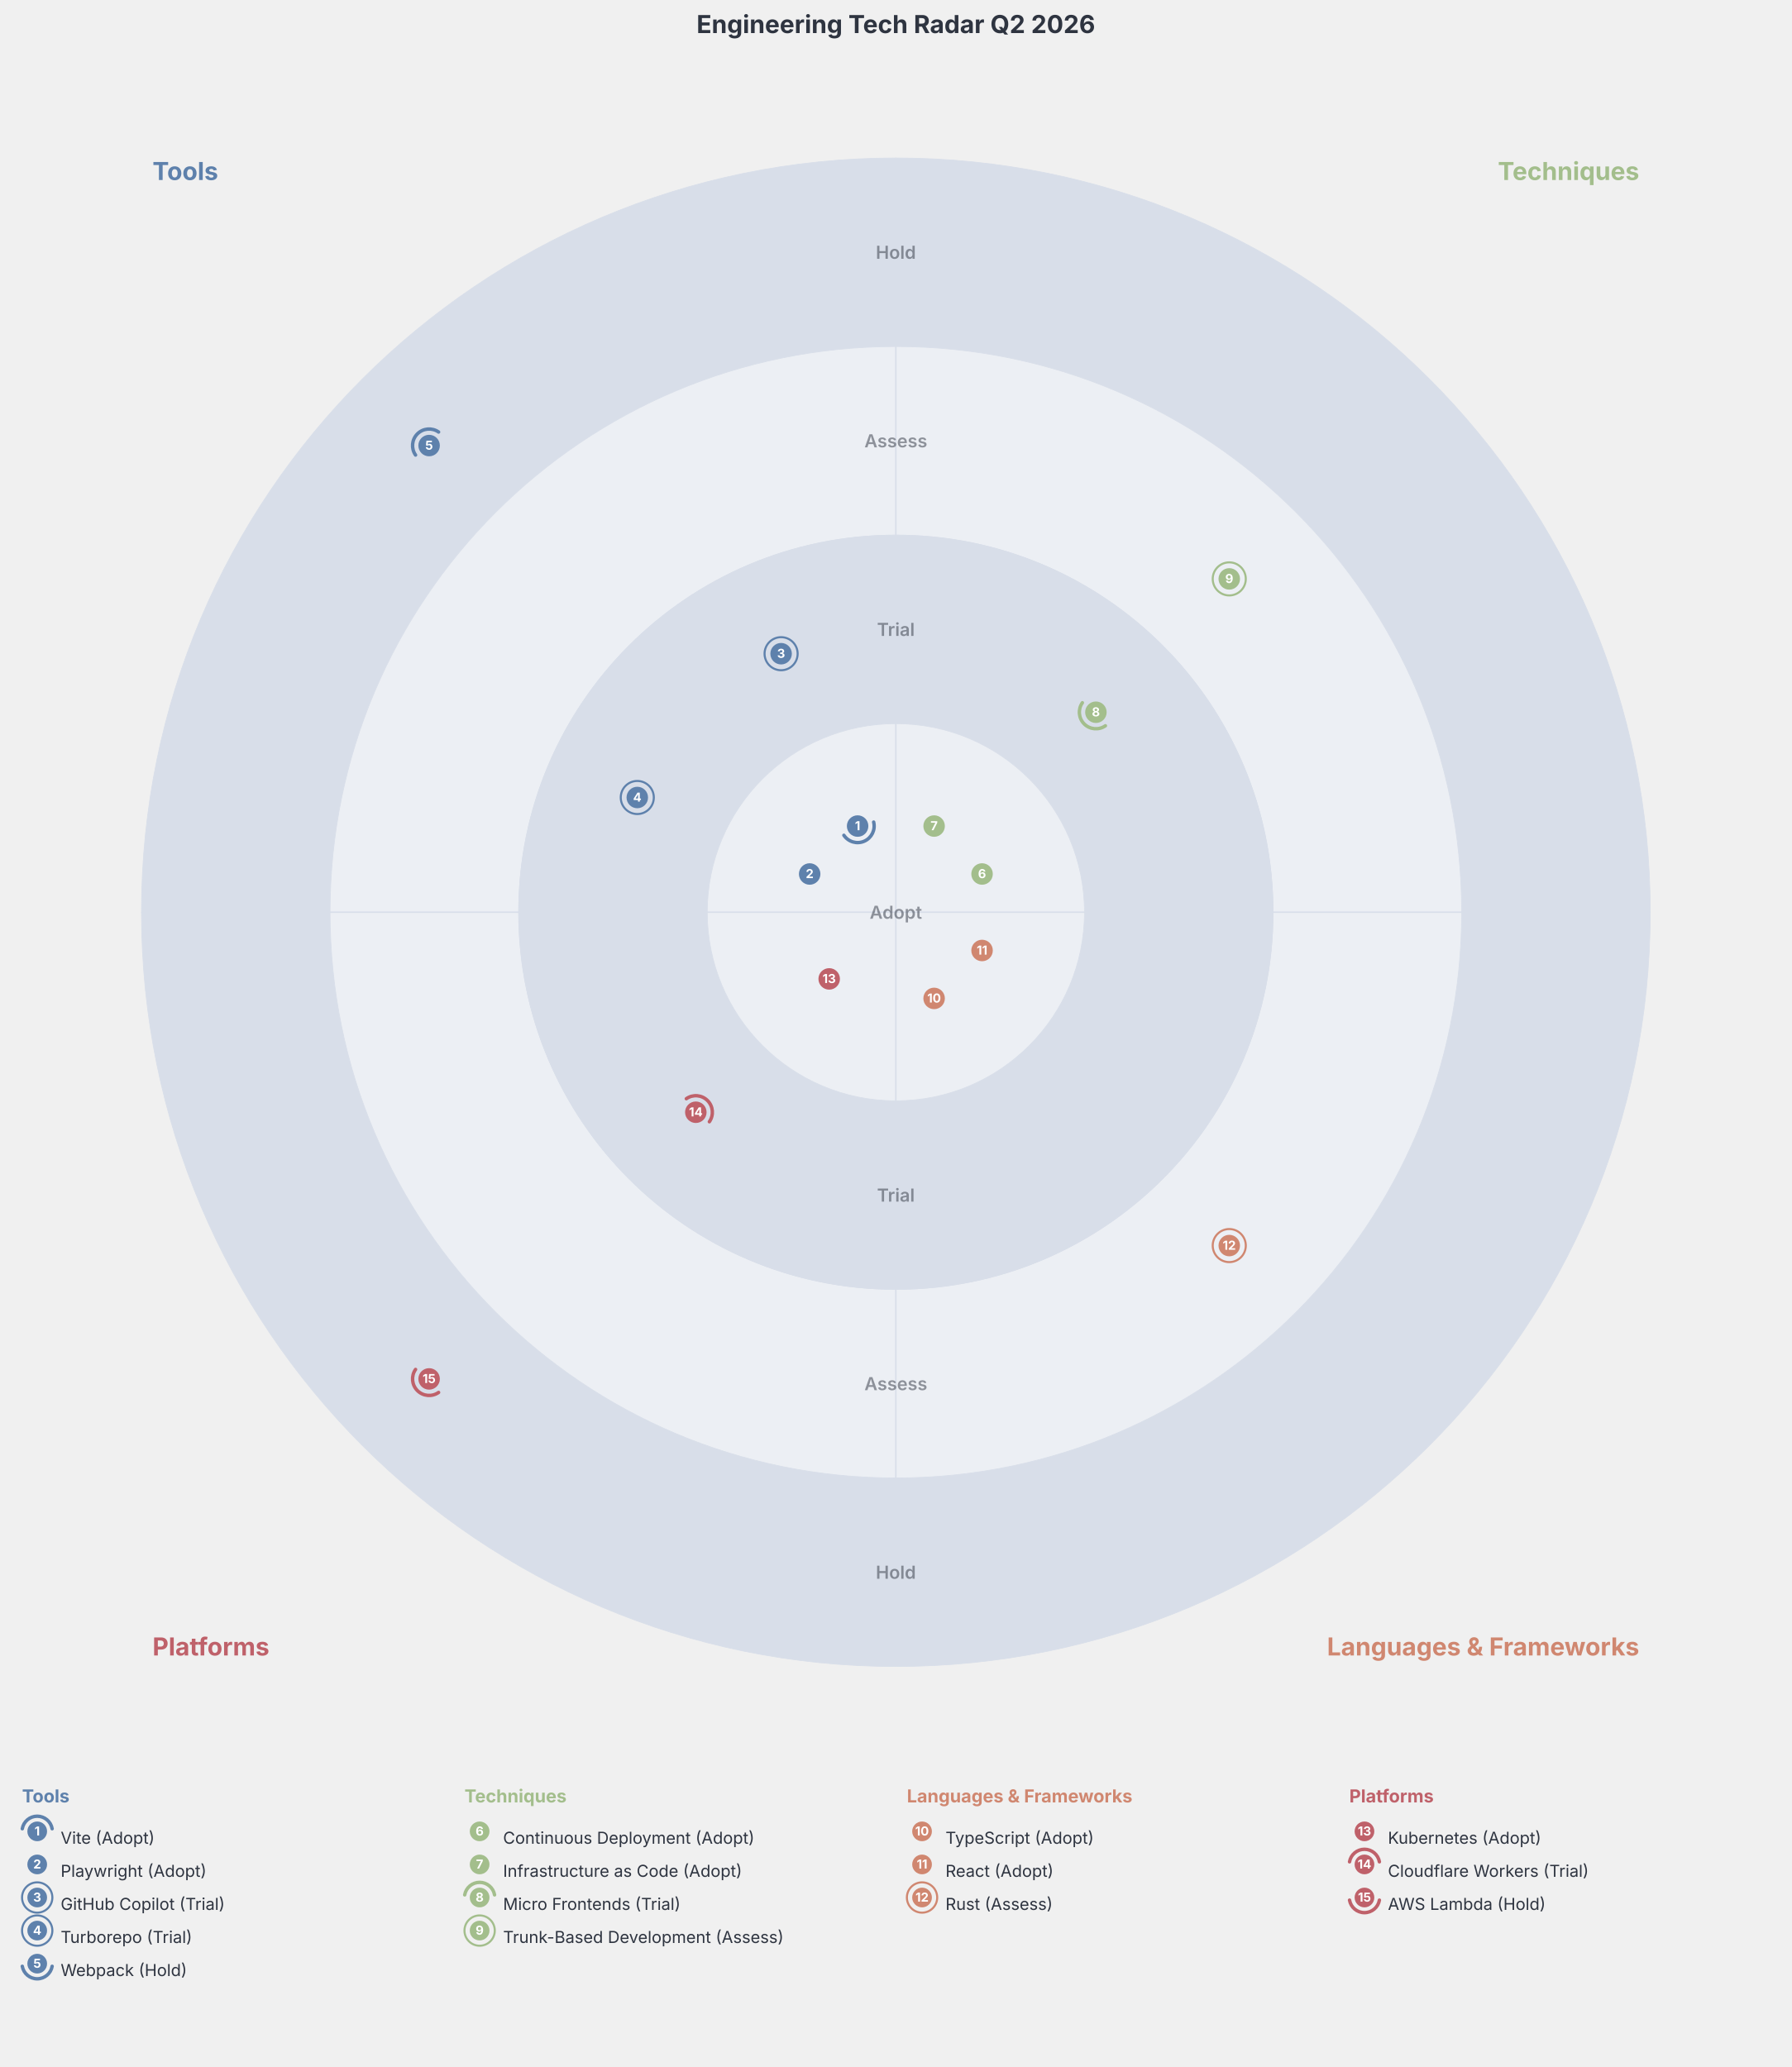
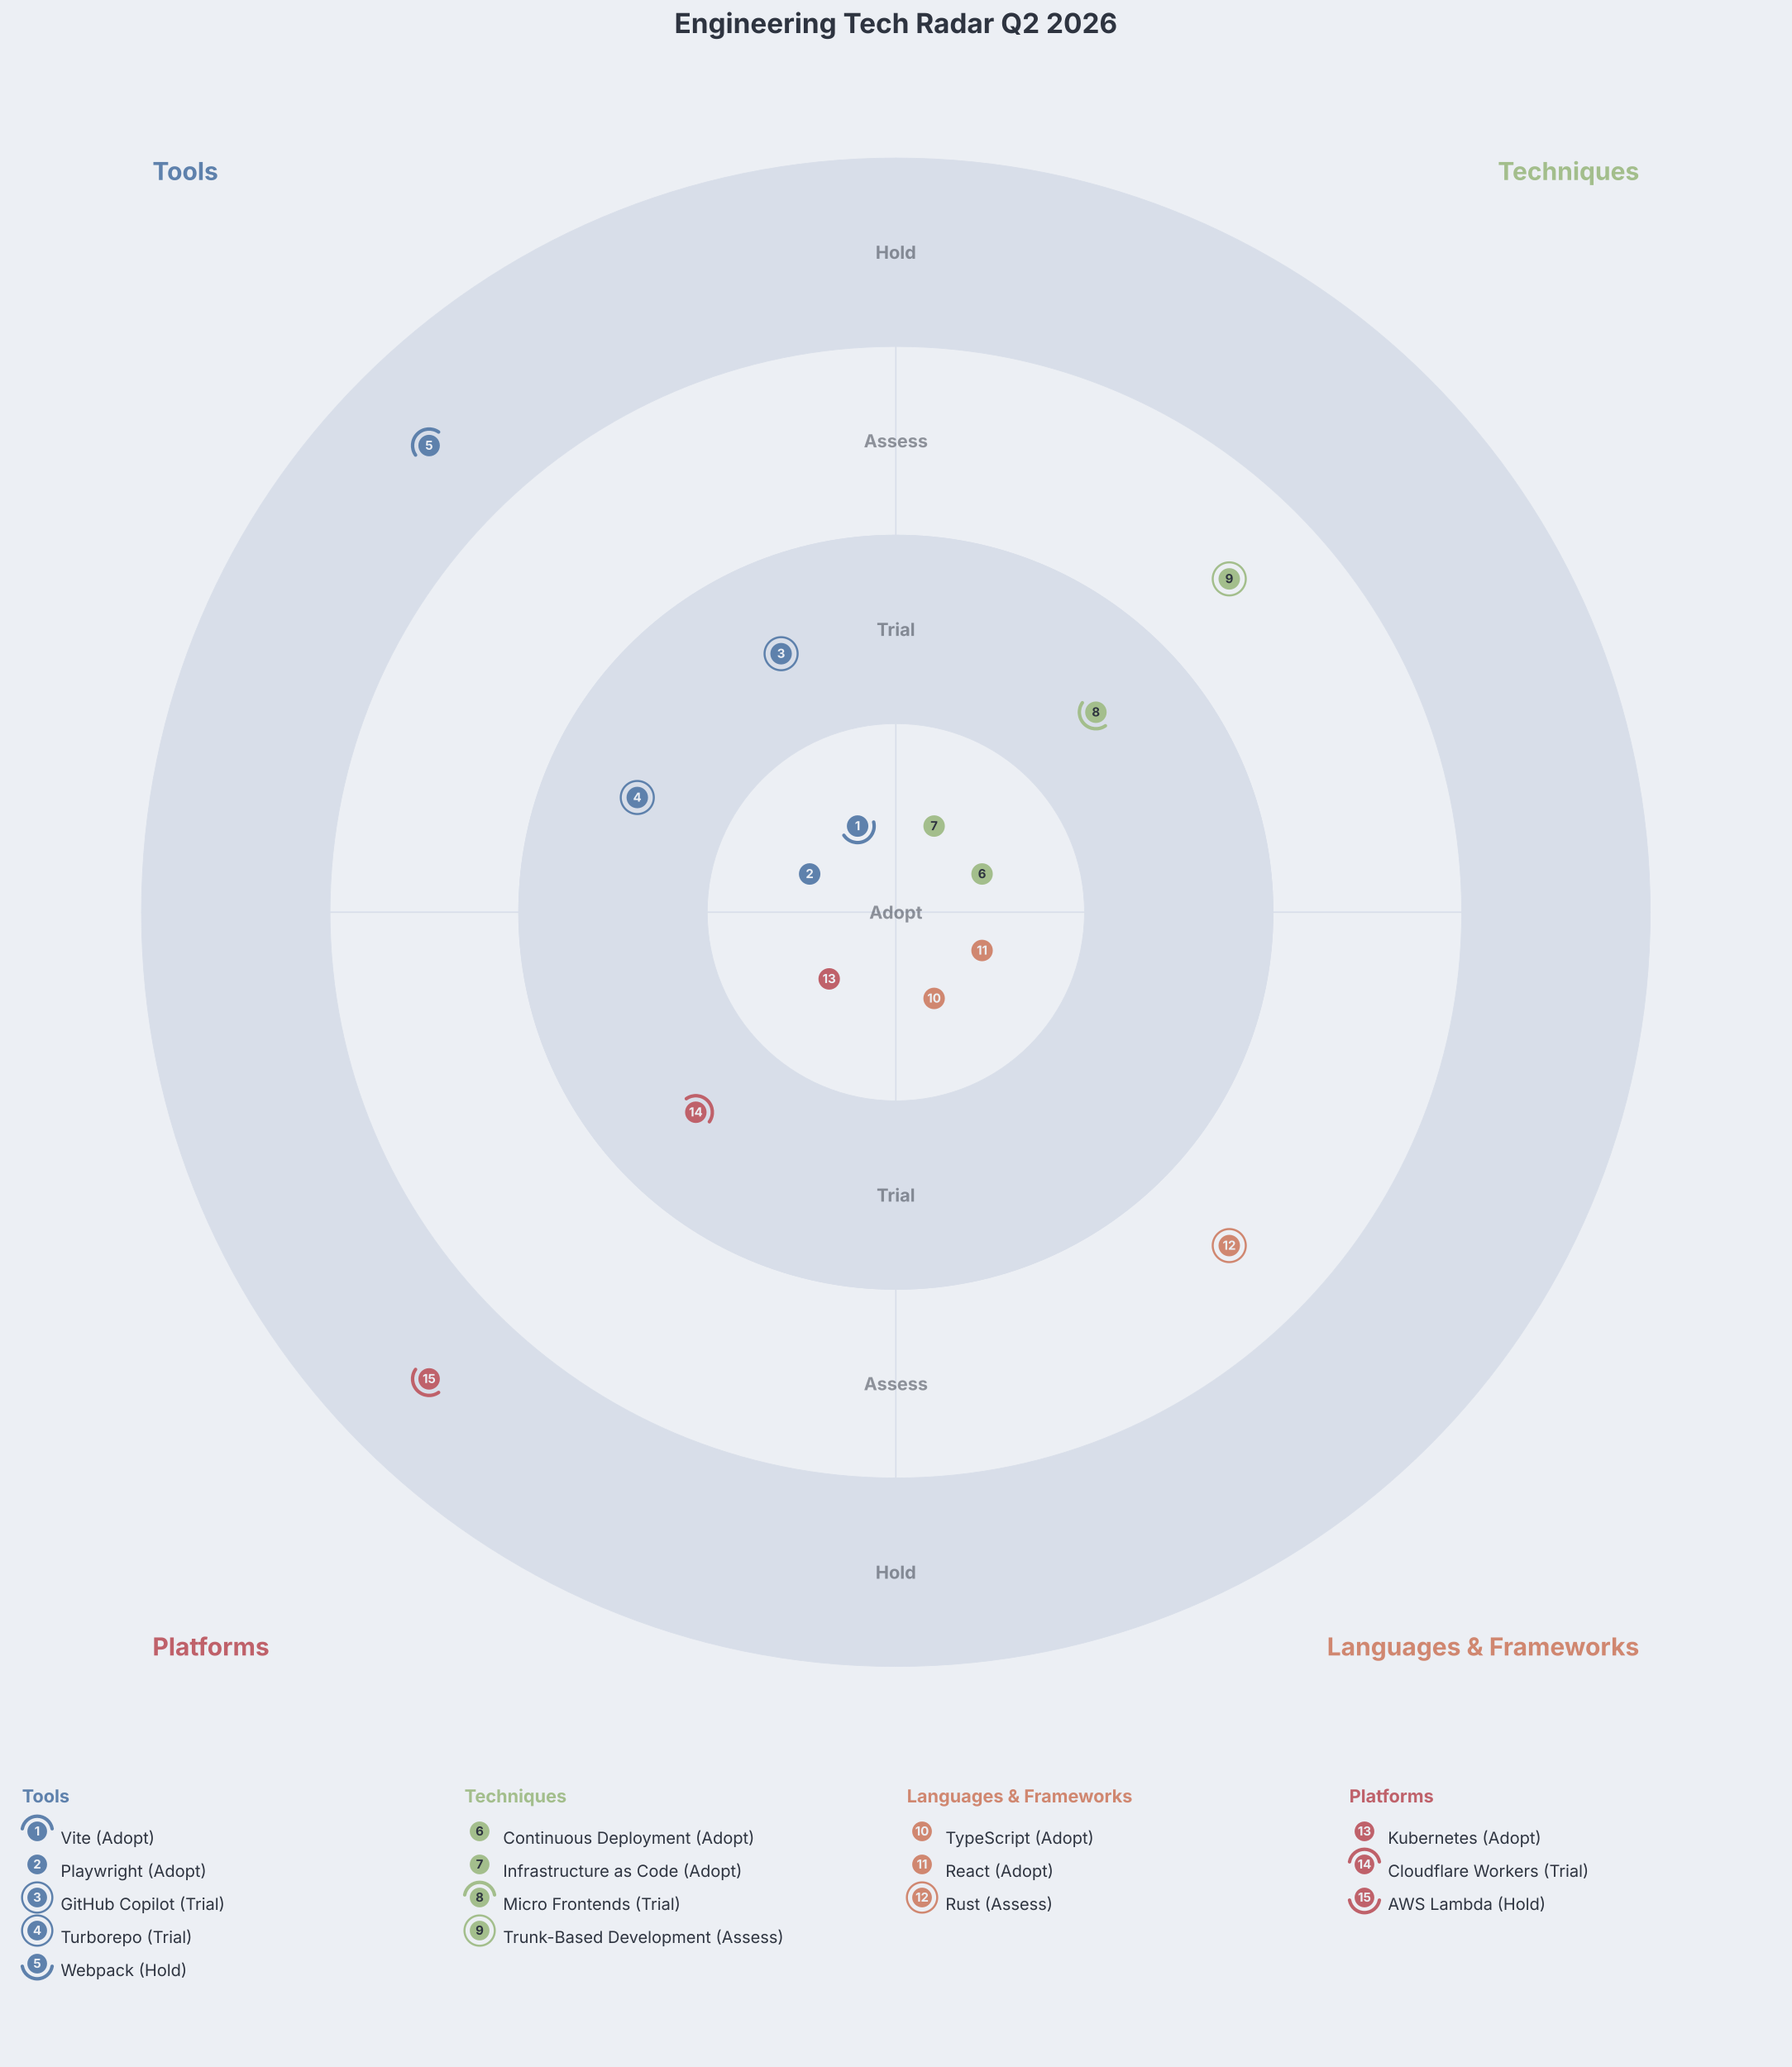
- <svg xmlns="http://www.w3.org/2000/svg" width="1300" height="1500" viewBox="0 0 1300 1500" preserveAspectRatio="xMidYMid meet" style="background: rgb(236, 239, 244); font-family: Inter, system-ui, Avenir, Helvetica, Arial, sans-serif;">
+ <svg xmlns="http://www.w3.org/2000/svg" role="img" aria-label="Tech-radar diagram" width="1300" height="1500" viewBox="0 0 1300 1500" preserveAspectRatio="xMidYMid meet" style="background: rgb(236, 239, 244); font-family: Inter, system-ui, Avenir, Helvetica, Arial, sans-serif;">
  <style>[data-trend]:hover{filter:saturate(1.4) brightness(1.06)}[data-trend]{transition:filter .12s ease, opacity .12s ease}@media (hover:hover){svg:has([data-trend][data-quadrant="top-right"]:hover) [data-trend][data-quadrant="top-right"]{filter:saturate(1.4) brightness(1.06)}svg:has([data-trend][data-quadrant="top-left"]:hover) [data-trend][data-quadrant="top-left"]{filter:saturate(1.4) brightness(1.06)}svg:has([data-trend][data-quadrant="bottom-left"]:hover) [data-trend][data-quadrant="bottom-left"]{filter:saturate(1.4) brightness(1.06)}svg:has([data-trend][data-quadrant="bottom-right"]:hover) [data-trend][data-quadrant="bottom-right"]{filter:saturate(1.4) brightness(1.06)}}</style>
-   <text x="650" y="24" text-anchor="middle" fill="#2e3440" font-family="Inter, system-ui, Avenir, Helvetica, Arial, sans-serif" font-size="18" font-weight="bold">Engineering Tech Radar Q2 2026</text>
+   <rect class="dgmo-canvas-bg" x="0" y="0" width="1300" height="1500" fill="#eceff4" />
+   <text x="650" y="24" text-anchor="middle" fill="#2e3440" font-family="Inter, system-ui, Avenir, Helvetica, Arial, sans-serif" font-size="20" font-weight="bold">Engineering Tech Radar Q2 2026</text>
  <g transform="translate(0, 40)">
    <path d="M1197.36,622 A547.36,547.36 0 0,0 650,74.64 L650,211.48 A410.52,410.52 0 0,1 1060.52,622 Z" fill="#d8dee9" stroke="#d8dee9" stroke-width="0.5" data-ring-segment="" data-quadrant="top-right" data-ring="Hold" />
    <path d="M650,74.64 A547.36,547.36 0 0,0 102.64,622 L239.48,622 A410.52,410.52 0 0,1 650,211.48 Z" fill="#d8dee9" stroke="#d8dee9" stroke-width="0.5" data-ring-segment="" data-quadrant="top-left" data-ring="Hold" />
    <path d="M102.64,622 A547.36,547.36 0 0,0 650,1169.36 L650,1032.52 A410.52,410.52 0 0,1 239.48,622 Z" fill="#d8dee9" stroke="#d8dee9" stroke-width="0.5" data-ring-segment="" data-quadrant="bottom-left" data-ring="Hold" />
    <path d="M650,1169.36 A547.36,547.36 0 0,0 1197.36,622 L1060.52,622 A410.52,410.52 0 0,1 650,1032.52 Z" fill="#d8dee9" stroke="#d8dee9" stroke-width="0.5" data-ring-segment="" data-quadrant="bottom-right" data-ring="Hold" />
    <path d="M1060.52,622 A410.52,410.52 0 0,0 650,211.48 L650,348.32 A273.68,273.68 0 0,1 923.68,622 Z" fill="#eceff4" stroke="#d8dee9" stroke-width="0.5" data-ring-segment="" data-quadrant="top-right" data-ring="Assess" />
    <path d="M650,211.48 A410.52,410.52 0 0,0 239.48,622 L376.32,622 A273.68,273.68 0 0,1 650,348.32 Z" fill="#eceff4" stroke="#d8dee9" stroke-width="0.5" data-ring-segment="" data-quadrant="top-left" data-ring="Assess" />
    <path d="M239.48,622 A410.52,410.52 0 0,0 650,1032.52 L650,895.68 A273.68,273.68 0 0,1 376.32,622 Z" fill="#eceff4" stroke="#d8dee9" stroke-width="0.5" data-ring-segment="" data-quadrant="bottom-left" data-ring="Assess" />
    <path d="M650,1032.52 A410.52,410.52 0 0,0 1060.52,622 L923.68,622 A273.68,273.68 0 0,1 650,895.68 Z" fill="#eceff4" stroke="#d8dee9" stroke-width="0.5" data-ring-segment="" data-quadrant="bottom-right" data-ring="Assess" />
    <path d="M923.68,622 A273.68,273.68 0 0,0 650,348.32 L650,485.16 A136.84,136.84 0 0,1 786.84,622 Z" fill="#d8dee9" stroke="#d8dee9" stroke-width="0.5" data-ring-segment="" data-quadrant="top-right" data-ring="Trial" />
    <path d="M650,348.32 A273.68,273.68 0 0,0 376.32,622 L513.16,622 A136.84,136.84 0 0,1 650,485.16 Z" fill="#d8dee9" stroke="#d8dee9" stroke-width="0.5" data-ring-segment="" data-quadrant="top-left" data-ring="Trial" />
    <path d="M376.32,622 A273.68,273.68 0 0,0 650,895.68 L650,758.84 A136.84,136.84 0 0,1 513.16,622 Z" fill="#d8dee9" stroke="#d8dee9" stroke-width="0.5" data-ring-segment="" data-quadrant="bottom-left" data-ring="Trial" />
    <path d="M650,895.68 A273.68,273.68 0 0,0 923.68,622 L786.84,622 A136.84,136.84 0 0,1 650,758.84 Z" fill="#d8dee9" stroke="#d8dee9" stroke-width="0.5" data-ring-segment="" data-quadrant="bottom-right" data-ring="Trial" />
    <path d="M650,622 L786.84,622 A136.84,136.84 0 0,0 650,485.16 Z" fill="#eceff4" stroke="#d8dee9" stroke-width="0.5" data-ring-segment="" data-quadrant="top-right" data-ring="Adopt" />
    <path d="M650,622 L650,485.16 A136.84,136.84 0 0,0 513.16,622 Z" fill="#eceff4" stroke="#d8dee9" stroke-width="0.5" data-ring-segment="" data-quadrant="top-left" data-ring="Adopt" />
    <path d="M650,622 L513.16,622 A136.84,136.84 0 0,0 650,758.84 Z" fill="#eceff4" stroke="#d8dee9" stroke-width="0.5" data-ring-segment="" data-quadrant="bottom-left" data-ring="Adopt" />
    <path d="M650,622 L650,758.84 A136.84,136.84 0 0,0 786.84,622 Z" fill="#eceff4" stroke="#d8dee9" stroke-width="0.5" data-ring-segment="" data-quadrant="bottom-right" data-ring="Adopt" />
    <line x1="102.64" y1="622" x2="1197.36" y2="622" stroke="#d8dee9" stroke-width="1" />
    <line x1="650" y1="74.64" x2="650" y2="1169.36" stroke="#d8dee9" stroke-width="1" />
-     <text x="650" y="622" text-anchor="middle" dominant-baseline="central" fill="#2e3440" font-family="Inter, system-ui, Avenir, Helvetica, Arial, sans-serif" font-size="13" font-weight="600" opacity="0.5">Adopt</text>
-     <text x="650" y="416.74" text-anchor="middle" dominant-baseline="central" fill="#2e3440" font-family="Inter, system-ui, Avenir, Helvetica, Arial, sans-serif" font-size="13" font-weight="600" opacity="0.5">Trial</text>
-     <text x="650" y="827.26" text-anchor="middle" dominant-baseline="central" fill="#2e3440" font-family="Inter, system-ui, Avenir, Helvetica, Arial, sans-serif" font-size="13" font-weight="600" opacity="0.5">Trial</text>
-     <text x="650" y="279.9" text-anchor="middle" dominant-baseline="central" fill="#2e3440" font-family="Inter, system-ui, Avenir, Helvetica, Arial, sans-serif" font-size="13" font-weight="600" opacity="0.5">Assess</text>
-     <text x="650" y="964.1" text-anchor="middle" dominant-baseline="central" fill="#2e3440" font-family="Inter, system-ui, Avenir, Helvetica, Arial, sans-serif" font-size="13" font-weight="600" opacity="0.5">Assess</text>
-     <text x="650" y="143.06" text-anchor="middle" dominant-baseline="central" fill="#2e3440" font-family="Inter, system-ui, Avenir, Helvetica, Arial, sans-serif" font-size="13" font-weight="600" opacity="0.5">Hold</text>
-     <text x="650" y="1100.94" text-anchor="middle" dominant-baseline="central" fill="#2e3440" font-family="Inter, system-ui, Avenir, Helvetica, Arial, sans-serif" font-size="13" font-weight="600" opacity="0.5">Hold</text>
+     <text x="650" y="622" text-anchor="middle" dominant-baseline="central" fill="#2e3440" font-family="Inter, system-ui, Avenir, Helvetica, Arial, sans-serif" font-size="13" font-weight="bold" opacity="0.5">Adopt</text>
+     <text x="650" y="416.74" text-anchor="middle" dominant-baseline="central" fill="#2e3440" font-family="Inter, system-ui, Avenir, Helvetica, Arial, sans-serif" font-size="13" font-weight="bold" opacity="0.5">Trial</text>
+     <text x="650" y="827.26" text-anchor="middle" dominant-baseline="central" fill="#2e3440" font-family="Inter, system-ui, Avenir, Helvetica, Arial, sans-serif" font-size="13" font-weight="bold" opacity="0.5">Trial</text>
+     <text x="650" y="279.9" text-anchor="middle" dominant-baseline="central" fill="#2e3440" font-family="Inter, system-ui, Avenir, Helvetica, Arial, sans-serif" font-size="13" font-weight="bold" opacity="0.5">Assess</text>
+     <text x="650" y="964.1" text-anchor="middle" dominant-baseline="central" fill="#2e3440" font-family="Inter, system-ui, Avenir, Helvetica, Arial, sans-serif" font-size="13" font-weight="bold" opacity="0.5">Assess</text>
+     <text x="650" y="143.06" text-anchor="middle" dominant-baseline="central" fill="#2e3440" font-family="Inter, system-ui, Avenir, Helvetica, Arial, sans-serif" font-size="13" font-weight="bold" opacity="0.5">Hold</text>
+     <text x="650" y="1100.94" text-anchor="middle" dominant-baseline="central" fill="#2e3440" font-family="Inter, system-ui, Avenir, Helvetica, Arial, sans-serif" font-size="13" font-weight="bold" opacity="0.5">Hold</text>
    <g data-line-number="9" style="cursor: pointer;">
      <text x="1189.36" y="90.64" text-anchor="end" fill="#a3be8c" font-family="Inter, system-ui, Avenir, Helvetica, Arial, sans-serif" font-size="18" font-weight="bold">Techniques</text>
    </g>
    <g data-line-number="17" style="cursor: pointer;">
      <text x="110.64" y="90.64" text-anchor="start" fill="#5e81ac" font-family="Inter, system-ui, Avenir, Helvetica, Arial, sans-serif" font-size="18" font-weight="bold">Tools</text>
    </g>
    <g data-line-number="26" style="cursor: pointer;">
      <text x="110.64" y="1161.36" text-anchor="start" fill="#bf616a" font-family="Inter, system-ui, Avenir, Helvetica, Arial, sans-serif" font-size="18" font-weight="bold">Platforms</text>
    </g>
    <g data-line-number="32" style="cursor: pointer;">
      <text x="1189.36" y="1161.36" text-anchor="end" fill="#d08770" font-family="Inter, system-ui, Avenir, Helvetica, Arial, sans-serif" font-size="18" font-weight="bold">Languages &amp; Frameworks</text>
    </g>
    <g data-line-number="10" data-quadrant="top-right" data-ring="Adopt" data-trend="stable" style="cursor: pointer;">
      <circle cx="712.538" cy="594.245" r="7.8" fill="#a3be8c" />
-       <text x="712.538" y="597.245" text-anchor="middle" fill="#fff" font-family="Inter, system-ui, Avenir, Helvetica, Arial, sans-serif" font-size="9" font-weight="bold">6</text>
+       <text x="712.538" y="597.245" text-anchor="middle" fill="#2e3440" font-family="Inter, system-ui, Avenir, Helvetica, Arial, sans-serif" font-size="9" font-weight="bold">6</text>
    </g>
    <g data-line-number="12" data-quadrant="top-right" data-ring="Adopt" data-trend="stable" style="cursor: pointer;">
      <circle cx="677.755" cy="559.462" r="7.8" fill="#a3be8c" />
-       <text x="677.755" y="562.462" text-anchor="middle" fill="#fff" font-family="Inter, system-ui, Avenir, Helvetica, Arial, sans-serif" font-size="9" font-weight="bold">7</text>
+       <text x="677.755" y="562.462" text-anchor="middle" fill="#2e3440" font-family="Inter, system-ui, Avenir, Helvetica, Arial, sans-serif" font-size="9" font-weight="bold">7</text>
    </g>
    <g data-line-number="13" data-quadrant="top-right" data-ring="Trial" data-trend="up" style="cursor: pointer;">
      <circle cx="795.141" cy="476.859" r="7.8" fill="#a3be8c" />
      <path d="M802.024,486.689 A12,12 0 0,1 785.311,469.976" fill="none" stroke="#a3be8c" stroke-width="2.5" stroke-linecap="round" />
-       <text x="795.141" y="479.859" text-anchor="middle" fill="#fff" font-family="Inter, system-ui, Avenir, Helvetica, Arial, sans-serif" font-size="9" font-weight="bold">8</text>
+       <text x="795.141" y="479.859" text-anchor="middle" fill="#2e3440" font-family="Inter, system-ui, Avenir, Helvetica, Arial, sans-serif" font-size="9" font-weight="bold">8</text>
    </g>
    <g data-line-number="15" data-quadrant="top-right" data-ring="Assess" data-trend="new" style="cursor: pointer;">
      <circle cx="891.901" cy="380.099" r="7.8" fill="#a3be8c" />
      <circle cx="891.901" cy="380.099" r="12" fill="none" stroke="#a3be8c" stroke-width="1.5" />
-       <text x="891.901" y="383.099" text-anchor="middle" fill="#fff" font-family="Inter, system-ui, Avenir, Helvetica, Arial, sans-serif" font-size="9" font-weight="bold">9</text>
+       <text x="891.901" y="383.099" text-anchor="middle" fill="#2e3440" font-family="Inter, system-ui, Avenir, Helvetica, Arial, sans-serif" font-size="9" font-weight="bold">9</text>
    </g>
    <g data-line-number="18" data-quadrant="top-left" data-ring="Trial" data-trend="new" style="cursor: pointer;">
      <circle cx="566.735" cy="434.387" r="7.8" fill="#5e81ac" />
      <circle cx="566.735" cy="434.387" r="12" fill="none" stroke="#5e81ac" stroke-width="1.5" />
-       <text x="566.735" y="437.387" text-anchor="middle" fill="#fff" font-family="Inter, system-ui, Avenir, Helvetica, Arial, sans-serif" font-size="9" font-weight="bold">3</text>
+       <text x="566.735" y="437.387" text-anchor="middle" fill="#eceff4" font-family="Inter, system-ui, Avenir, Helvetica, Arial, sans-serif" font-size="9" font-weight="bold">3</text>
    </g>
    <g data-line-number="24" data-quadrant="top-left" data-ring="Trial" data-trend="new" style="cursor: pointer;">
      <circle cx="462.387" cy="538.735" r="7.8" fill="#5e81ac" />
      <circle cx="462.387" cy="538.735" r="12" fill="none" stroke="#5e81ac" stroke-width="1.5" />
-       <text x="462.387" y="541.735" text-anchor="middle" fill="#fff" font-family="Inter, system-ui, Avenir, Helvetica, Arial, sans-serif" font-size="9" font-weight="bold">4</text>
+       <text x="462.387" y="541.735" text-anchor="middle" fill="#eceff4" font-family="Inter, system-ui, Avenir, Helvetica, Arial, sans-serif" font-size="9" font-weight="bold">4</text>
    </g>
    <g data-line-number="20" data-quadrant="top-left" data-ring="Adopt" data-trend="up" style="cursor: pointer;">
      <circle cx="622.245" cy="559.462" r="7.8" fill="#5e81ac" />
      <path d="M633.892,556.573 A12,12 0 0,1 612.288,566.161" fill="none" stroke="#5e81ac" stroke-width="2.5" stroke-linecap="round" />
-       <text x="622.245" y="562.462" text-anchor="middle" fill="#fff" font-family="Inter, system-ui, Avenir, Helvetica, Arial, sans-serif" font-size="9" font-weight="bold">1</text>
+       <text x="622.245" y="562.462" text-anchor="middle" fill="#eceff4" font-family="Inter, system-ui, Avenir, Helvetica, Arial, sans-serif" font-size="9" font-weight="bold">1</text>
    </g>
    <g data-line-number="23" data-quadrant="top-left" data-ring="Adopt" data-trend="stable" style="cursor: pointer;">
      <circle cx="587.462" cy="594.245" r="7.8" fill="#5e81ac" />
-       <text x="587.462" y="597.245" text-anchor="middle" fill="#fff" font-family="Inter, system-ui, Avenir, Helvetica, Arial, sans-serif" font-size="9" font-weight="bold">2</text>
+       <text x="587.462" y="597.245" text-anchor="middle" fill="#eceff4" font-family="Inter, system-ui, Avenir, Helvetica, Arial, sans-serif" font-size="9" font-weight="bold">2</text>
    </g>
    <g data-line-number="21" data-quadrant="top-left" data-ring="Hold" data-trend="down" style="cursor: pointer;">
      <circle cx="311.338" cy="283.338" r="7.8" fill="#5e81ac" />
      <path d="M301.508,290.221 A12,12 0 0,1 318.221,273.508" fill="none" stroke="#5e81ac" stroke-width="2.5" stroke-linecap="round" />
-       <text x="311.338" y="286.338" text-anchor="middle" fill="#fff" font-family="Inter, system-ui, Avenir, Helvetica, Arial, sans-serif" font-size="9" font-weight="bold">5</text>
+       <text x="311.338" y="286.338" text-anchor="middle" fill="#eceff4" font-family="Inter, system-ui, Avenir, Helvetica, Arial, sans-serif" font-size="9" font-weight="bold">5</text>
    </g>
    <g data-line-number="27" data-quadrant="bottom-left" data-ring="Adopt" data-trend="stable" style="cursor: pointer;">
      <circle cx="601.62" cy="670.38" r="7.8" fill="#bf616a" />
-       <text x="601.62" y="673.38" text-anchor="middle" fill="#fff" font-family="Inter, system-ui, Avenir, Helvetica, Arial, sans-serif" font-size="9" font-weight="bold">13</text>
+       <text x="601.62" y="673.38" text-anchor="middle" fill="#eceff4" font-family="Inter, system-ui, Avenir, Helvetica, Arial, sans-serif" font-size="9" font-weight="bold">13</text>
    </g>
    <g data-line-number="28" data-quadrant="bottom-left" data-ring="Trial" data-trend="up" style="cursor: pointer;">
      <circle cx="504.859" cy="767.141" r="7.8" fill="#bf616a" />
      <path d="M497.976,757.311 A12,12 0 0,1 514.689,774.024" fill="none" stroke="#bf616a" stroke-width="2.5" stroke-linecap="round" />
-       <text x="504.859" y="770.141" text-anchor="middle" fill="#fff" font-family="Inter, system-ui, Avenir, Helvetica, Arial, sans-serif" font-size="9" font-weight="bold">14</text>
+       <text x="504.859" y="770.141" text-anchor="middle" fill="#eceff4" font-family="Inter, system-ui, Avenir, Helvetica, Arial, sans-serif" font-size="9" font-weight="bold">14</text>
    </g>
    <g data-line-number="29" data-quadrant="bottom-left" data-ring="Hold" data-trend="down" style="cursor: pointer;">
      <circle cx="311.338" cy="960.662" r="7.8" fill="#bf616a" />
      <path d="M318.221,970.492 A12,12 0 0,1 301.508,953.779" fill="none" stroke="#bf616a" stroke-width="2.5" stroke-linecap="round" />
-       <text x="311.338" y="963.662" text-anchor="middle" fill="#fff" font-family="Inter, system-ui, Avenir, Helvetica, Arial, sans-serif" font-size="9" font-weight="bold">15</text>
+       <text x="311.338" y="963.662" text-anchor="middle" fill="#eceff4" font-family="Inter, system-ui, Avenir, Helvetica, Arial, sans-serif" font-size="9" font-weight="bold">15</text>
    </g>
    <g data-line-number="33" data-quadrant="bottom-right" data-ring="Adopt" data-trend="stable" style="cursor: pointer;">
      <circle cx="677.755" cy="684.538" r="7.8" fill="#d08770" />
-       <text x="677.755" y="687.538" text-anchor="middle" fill="#fff" font-family="Inter, system-ui, Avenir, Helvetica, Arial, sans-serif" font-size="9" font-weight="bold">10</text>
+       <text x="677.755" y="687.538" text-anchor="middle" fill="#eceff4" font-family="Inter, system-ui, Avenir, Helvetica, Arial, sans-serif" font-size="9" font-weight="bold">10</text>
    </g>
    <g data-line-number="36" data-quadrant="bottom-right" data-ring="Adopt" data-trend="stable" style="cursor: pointer;">
      <circle cx="712.538" cy="649.755" r="7.8" fill="#d08770" />
-       <text x="712.538" y="652.755" text-anchor="middle" fill="#fff" font-family="Inter, system-ui, Avenir, Helvetica, Arial, sans-serif" font-size="9" font-weight="bold">11</text>
+       <text x="712.538" y="652.755" text-anchor="middle" fill="#eceff4" font-family="Inter, system-ui, Avenir, Helvetica, Arial, sans-serif" font-size="9" font-weight="bold">11</text>
    </g>
    <g data-line-number="34" data-quadrant="bottom-right" data-ring="Assess" data-trend="new" style="cursor: pointer;">
      <circle cx="891.901" cy="863.901" r="7.8" fill="#d08770" />
      <circle cx="891.901" cy="863.901" r="12" fill="none" stroke="#d08770" stroke-width="1.5" />
-       <text x="891.901" y="866.901" text-anchor="middle" fill="#fff" font-family="Inter, system-ui, Avenir, Helvetica, Arial, sans-serif" font-size="9" font-weight="bold">12</text>
+       <text x="891.901" y="866.901" text-anchor="middle" fill="#eceff4" font-family="Inter, system-ui, Avenir, Helvetica, Arial, sans-serif" font-size="9" font-weight="bold">12</text>
    </g>
  </g>
  <text x="16" y="1308" fill="#5e81ac" font-family="Inter, system-ui, Avenir, Helvetica, Arial, sans-serif" font-size="13" font-weight="bold" style="cursor: pointer;">Tools</text>
  <g data-line-number="20" data-quadrant="top-left" data-ring="Adopt" data-trend="up" style="cursor: default;">
    <circle cx="27" cy="1329" r="7.15" fill="#5e81ac" />
    <path d="M16.167,1327.09 A11,11 0 0,1 37.833,1327.09" fill="none" stroke="#5e81ac" stroke-width="2.5" stroke-linecap="round" />
-     <text x="27" y="1332" text-anchor="middle" fill="#fff" font-family="Inter, system-ui, Avenir, Helvetica, Arial, sans-serif" font-size="9" font-weight="bold">1</text>
+     <text x="27" y="1332" text-anchor="middle" fill="#eceff4" font-family="Inter, system-ui, Avenir, Helvetica, Arial, sans-serif" font-size="9" font-weight="bold">1</text>
    <text x="44" y="1338" fill="#2e3440" font-family="Inter, system-ui, Avenir, Helvetica, Arial, sans-serif" font-size="12">Vite (Adopt)</text>
  </g>
  <g data-line-number="23" data-quadrant="top-left" data-ring="Adopt" data-trend="stable" style="cursor: default;">
    <circle cx="27" cy="1353" r="7.15" fill="#5e81ac" />
-     <text x="27" y="1356" text-anchor="middle" fill="#fff" font-family="Inter, system-ui, Avenir, Helvetica, Arial, sans-serif" font-size="9" font-weight="bold">2</text>
+     <text x="27" y="1356" text-anchor="middle" fill="#eceff4" font-family="Inter, system-ui, Avenir, Helvetica, Arial, sans-serif" font-size="9" font-weight="bold">2</text>
    <text x="44" y="1362" fill="#2e3440" font-family="Inter, system-ui, Avenir, Helvetica, Arial, sans-serif" font-size="12">Playwright (Adopt)</text>
  </g>
  <g data-line-number="18" data-quadrant="top-left" data-ring="Trial" data-trend="new" style="cursor: default;">
    <circle cx="27" cy="1377" r="7.15" fill="#5e81ac" />
    <circle cx="27" cy="1377" r="11" fill="none" stroke="#5e81ac" stroke-width="1.5" />
-     <text x="27" y="1380" text-anchor="middle" fill="#fff" font-family="Inter, system-ui, Avenir, Helvetica, Arial, sans-serif" font-size="9" font-weight="bold">3</text>
+     <text x="27" y="1380" text-anchor="middle" fill="#eceff4" font-family="Inter, system-ui, Avenir, Helvetica, Arial, sans-serif" font-size="9" font-weight="bold">3</text>
    <text x="44" y="1386" fill="#2e3440" font-family="Inter, system-ui, Avenir, Helvetica, Arial, sans-serif" font-size="12">GitHub Copilot (Trial)</text>
  </g>
  <g data-line-number="24" data-quadrant="top-left" data-ring="Trial" data-trend="new" style="cursor: default;">
    <circle cx="27" cy="1401" r="7.15" fill="#5e81ac" />
    <circle cx="27" cy="1401" r="11" fill="none" stroke="#5e81ac" stroke-width="1.5" />
-     <text x="27" y="1404" text-anchor="middle" fill="#fff" font-family="Inter, system-ui, Avenir, Helvetica, Arial, sans-serif" font-size="9" font-weight="bold">4</text>
+     <text x="27" y="1404" text-anchor="middle" fill="#eceff4" font-family="Inter, system-ui, Avenir, Helvetica, Arial, sans-serif" font-size="9" font-weight="bold">4</text>
    <text x="44" y="1410" fill="#2e3440" font-family="Inter, system-ui, Avenir, Helvetica, Arial, sans-serif" font-size="12">Turborepo (Trial)</text>
  </g>
  <g data-line-number="21" data-quadrant="top-left" data-ring="Hold" data-trend="down" style="cursor: default;">
    <circle cx="27" cy="1425" r="7.15" fill="#5e81ac" />
    <path d="M37.833,1426.91 A11,11 0 0,1 16.167,1426.91" fill="none" stroke="#5e81ac" stroke-width="2.5" stroke-linecap="round" />
-     <text x="27" y="1428" text-anchor="middle" fill="#fff" font-family="Inter, system-ui, Avenir, Helvetica, Arial, sans-serif" font-size="9" font-weight="bold">5</text>
+     <text x="27" y="1428" text-anchor="middle" fill="#eceff4" font-family="Inter, system-ui, Avenir, Helvetica, Arial, sans-serif" font-size="9" font-weight="bold">5</text>
    <text x="44" y="1434" fill="#2e3440" font-family="Inter, system-ui, Avenir, Helvetica, Arial, sans-serif" font-size="12">Webpack (Hold)</text>
  </g>
  <text x="337" y="1308" fill="#a3be8c" font-family="Inter, system-ui, Avenir, Helvetica, Arial, sans-serif" font-size="13" font-weight="bold" style="cursor: pointer;">Techniques</text>
  <g data-line-number="10" data-quadrant="top-right" data-ring="Adopt" data-trend="stable" style="cursor: default;">
    <circle cx="348" cy="1329" r="7.15" fill="#a3be8c" />
-     <text x="348" y="1332" text-anchor="middle" fill="#fff" font-family="Inter, system-ui, Avenir, Helvetica, Arial, sans-serif" font-size="9" font-weight="bold">6</text>
+     <text x="348" y="1332" text-anchor="middle" fill="#2e3440" font-family="Inter, system-ui, Avenir, Helvetica, Arial, sans-serif" font-size="9" font-weight="bold">6</text>
    <text x="365" y="1338" fill="#2e3440" font-family="Inter, system-ui, Avenir, Helvetica, Arial, sans-serif" font-size="12">Continuous Deployment (Adopt)</text>
  </g>
  <g data-line-number="12" data-quadrant="top-right" data-ring="Adopt" data-trend="stable" style="cursor: default;">
    <circle cx="348" cy="1353" r="7.15" fill="#a3be8c" />
-     <text x="348" y="1356" text-anchor="middle" fill="#fff" font-family="Inter, system-ui, Avenir, Helvetica, Arial, sans-serif" font-size="9" font-weight="bold">7</text>
+     <text x="348" y="1356" text-anchor="middle" fill="#2e3440" font-family="Inter, system-ui, Avenir, Helvetica, Arial, sans-serif" font-size="9" font-weight="bold">7</text>
    <text x="365" y="1362" fill="#2e3440" font-family="Inter, system-ui, Avenir, Helvetica, Arial, sans-serif" font-size="12">Infrastructure as Code (Adopt)</text>
  </g>
  <g data-line-number="13" data-quadrant="top-right" data-ring="Trial" data-trend="up" style="cursor: default;">
    <circle cx="348" cy="1377" r="7.15" fill="#a3be8c" />
    <path d="M337.167,1375.09 A11,11 0 0,1 358.833,1375.09" fill="none" stroke="#a3be8c" stroke-width="2.5" stroke-linecap="round" />
-     <text x="348" y="1380" text-anchor="middle" fill="#fff" font-family="Inter, system-ui, Avenir, Helvetica, Arial, sans-serif" font-size="9" font-weight="bold">8</text>
+     <text x="348" y="1380" text-anchor="middle" fill="#2e3440" font-family="Inter, system-ui, Avenir, Helvetica, Arial, sans-serif" font-size="9" font-weight="bold">8</text>
    <text x="365" y="1386" fill="#2e3440" font-family="Inter, system-ui, Avenir, Helvetica, Arial, sans-serif" font-size="12">Micro Frontends (Trial)</text>
  </g>
  <g data-line-number="15" data-quadrant="top-right" data-ring="Assess" data-trend="new" style="cursor: default;">
    <circle cx="348" cy="1401" r="7.15" fill="#a3be8c" />
    <circle cx="348" cy="1401" r="11" fill="none" stroke="#a3be8c" stroke-width="1.5" />
-     <text x="348" y="1404" text-anchor="middle" fill="#fff" font-family="Inter, system-ui, Avenir, Helvetica, Arial, sans-serif" font-size="9" font-weight="bold">9</text>
+     <text x="348" y="1404" text-anchor="middle" fill="#2e3440" font-family="Inter, system-ui, Avenir, Helvetica, Arial, sans-serif" font-size="9" font-weight="bold">9</text>
    <text x="365" y="1410" fill="#2e3440" font-family="Inter, system-ui, Avenir, Helvetica, Arial, sans-serif" font-size="12">Trunk-Based Development (Assess)</text>
  </g>
  <text x="658" y="1308" fill="#d08770" font-family="Inter, system-ui, Avenir, Helvetica, Arial, sans-serif" font-size="13" font-weight="bold" style="cursor: pointer;">Languages &amp; Frameworks</text>
  <g data-line-number="33" data-quadrant="bottom-right" data-ring="Adopt" data-trend="stable" style="cursor: default;">
    <circle cx="669" cy="1329" r="7.15" fill="#d08770" />
-     <text x="669" y="1332" text-anchor="middle" fill="#fff" font-family="Inter, system-ui, Avenir, Helvetica, Arial, sans-serif" font-size="9" font-weight="bold">10</text>
+     <text x="669" y="1332" text-anchor="middle" fill="#eceff4" font-family="Inter, system-ui, Avenir, Helvetica, Arial, sans-serif" font-size="9" font-weight="bold">10</text>
    <text x="686" y="1338" fill="#2e3440" font-family="Inter, system-ui, Avenir, Helvetica, Arial, sans-serif" font-size="12">TypeScript (Adopt)</text>
  </g>
  <g data-line-number="36" data-quadrant="bottom-right" data-ring="Adopt" data-trend="stable" style="cursor: default;">
    <circle cx="669" cy="1353" r="7.15" fill="#d08770" />
-     <text x="669" y="1356" text-anchor="middle" fill="#fff" font-family="Inter, system-ui, Avenir, Helvetica, Arial, sans-serif" font-size="9" font-weight="bold">11</text>
+     <text x="669" y="1356" text-anchor="middle" fill="#eceff4" font-family="Inter, system-ui, Avenir, Helvetica, Arial, sans-serif" font-size="9" font-weight="bold">11</text>
    <text x="686" y="1362" fill="#2e3440" font-family="Inter, system-ui, Avenir, Helvetica, Arial, sans-serif" font-size="12">React (Adopt)</text>
  </g>
  <g data-line-number="34" data-quadrant="bottom-right" data-ring="Assess" data-trend="new" style="cursor: default;">
    <circle cx="669" cy="1377" r="7.15" fill="#d08770" />
    <circle cx="669" cy="1377" r="11" fill="none" stroke="#d08770" stroke-width="1.5" />
-     <text x="669" y="1380" text-anchor="middle" fill="#fff" font-family="Inter, system-ui, Avenir, Helvetica, Arial, sans-serif" font-size="9" font-weight="bold">12</text>
+     <text x="669" y="1380" text-anchor="middle" fill="#eceff4" font-family="Inter, system-ui, Avenir, Helvetica, Arial, sans-serif" font-size="9" font-weight="bold">12</text>
    <text x="686" y="1386" fill="#2e3440" font-family="Inter, system-ui, Avenir, Helvetica, Arial, sans-serif" font-size="12">Rust (Assess)</text>
  </g>
  <text x="979" y="1308" fill="#bf616a" font-family="Inter, system-ui, Avenir, Helvetica, Arial, sans-serif" font-size="13" font-weight="bold" style="cursor: pointer;">Platforms</text>
  <g data-line-number="27" data-quadrant="bottom-left" data-ring="Adopt" data-trend="stable" style="cursor: default;">
    <circle cx="990" cy="1329" r="7.15" fill="#bf616a" />
-     <text x="990" y="1332" text-anchor="middle" fill="#fff" font-family="Inter, system-ui, Avenir, Helvetica, Arial, sans-serif" font-size="9" font-weight="bold">13</text>
+     <text x="990" y="1332" text-anchor="middle" fill="#eceff4" font-family="Inter, system-ui, Avenir, Helvetica, Arial, sans-serif" font-size="9" font-weight="bold">13</text>
    <text x="1007" y="1338" fill="#2e3440" font-family="Inter, system-ui, Avenir, Helvetica, Arial, sans-serif" font-size="12">Kubernetes (Adopt)</text>
  </g>
  <g data-line-number="28" data-quadrant="bottom-left" data-ring="Trial" data-trend="up" style="cursor: default;">
    <circle cx="990" cy="1353" r="7.15" fill="#bf616a" />
    <path d="M979.167,1351.09 A11,11 0 0,1 1000.833,1351.09" fill="none" stroke="#bf616a" stroke-width="2.5" stroke-linecap="round" />
-     <text x="990" y="1356" text-anchor="middle" fill="#fff" font-family="Inter, system-ui, Avenir, Helvetica, Arial, sans-serif" font-size="9" font-weight="bold">14</text>
+     <text x="990" y="1356" text-anchor="middle" fill="#eceff4" font-family="Inter, system-ui, Avenir, Helvetica, Arial, sans-serif" font-size="9" font-weight="bold">14</text>
    <text x="1007" y="1362" fill="#2e3440" font-family="Inter, system-ui, Avenir, Helvetica, Arial, sans-serif" font-size="12">Cloudflare Workers (Trial)</text>
  </g>
  <g data-line-number="29" data-quadrant="bottom-left" data-ring="Hold" data-trend="down" style="cursor: default;">
    <circle cx="990" cy="1377" r="7.15" fill="#bf616a" />
    <path d="M1000.833,1378.91 A11,11 0 0,1 979.167,1378.91" fill="none" stroke="#bf616a" stroke-width="2.5" stroke-linecap="round" />
-     <text x="990" y="1380" text-anchor="middle" fill="#fff" font-family="Inter, system-ui, Avenir, Helvetica, Arial, sans-serif" font-size="9" font-weight="bold">15</text>
+     <text x="990" y="1380" text-anchor="middle" fill="#eceff4" font-family="Inter, system-ui, Avenir, Helvetica, Arial, sans-serif" font-size="9" font-weight="bold">15</text>
    <text x="1007" y="1386" fill="#2e3440" font-family="Inter, system-ui, Avenir, Helvetica, Arial, sans-serif" font-size="12">AWS Lambda (Hold)</text>
  </g>
</svg>
